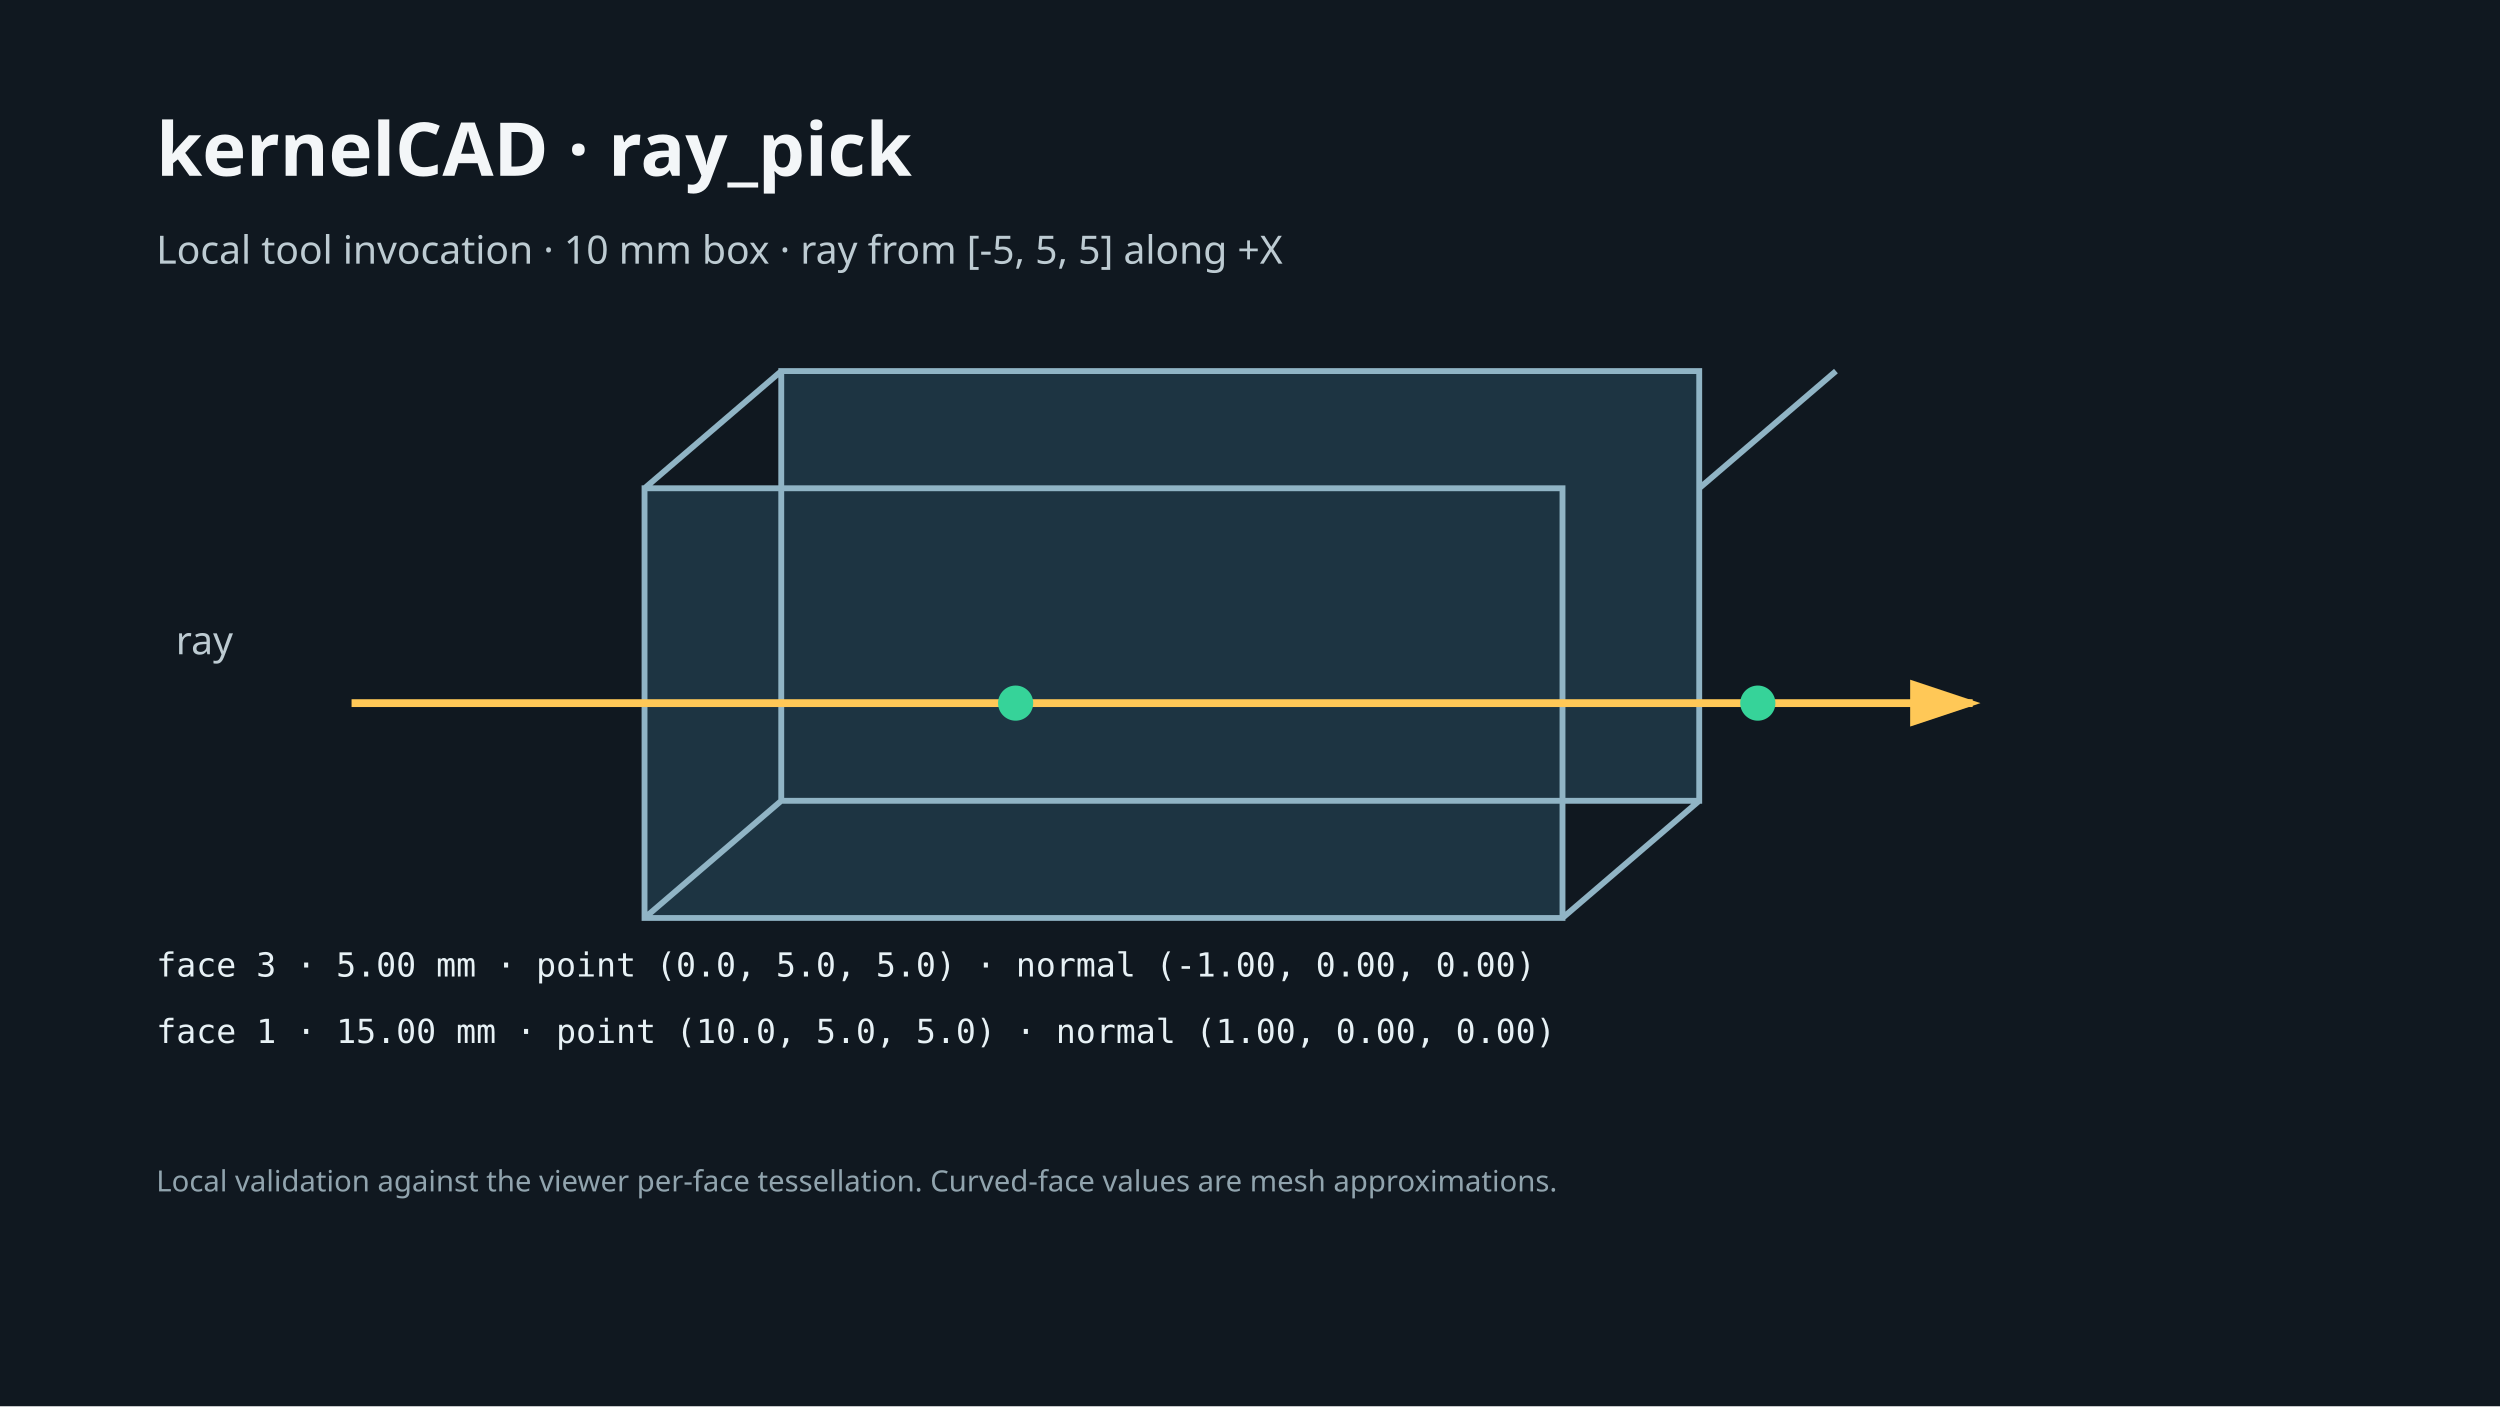
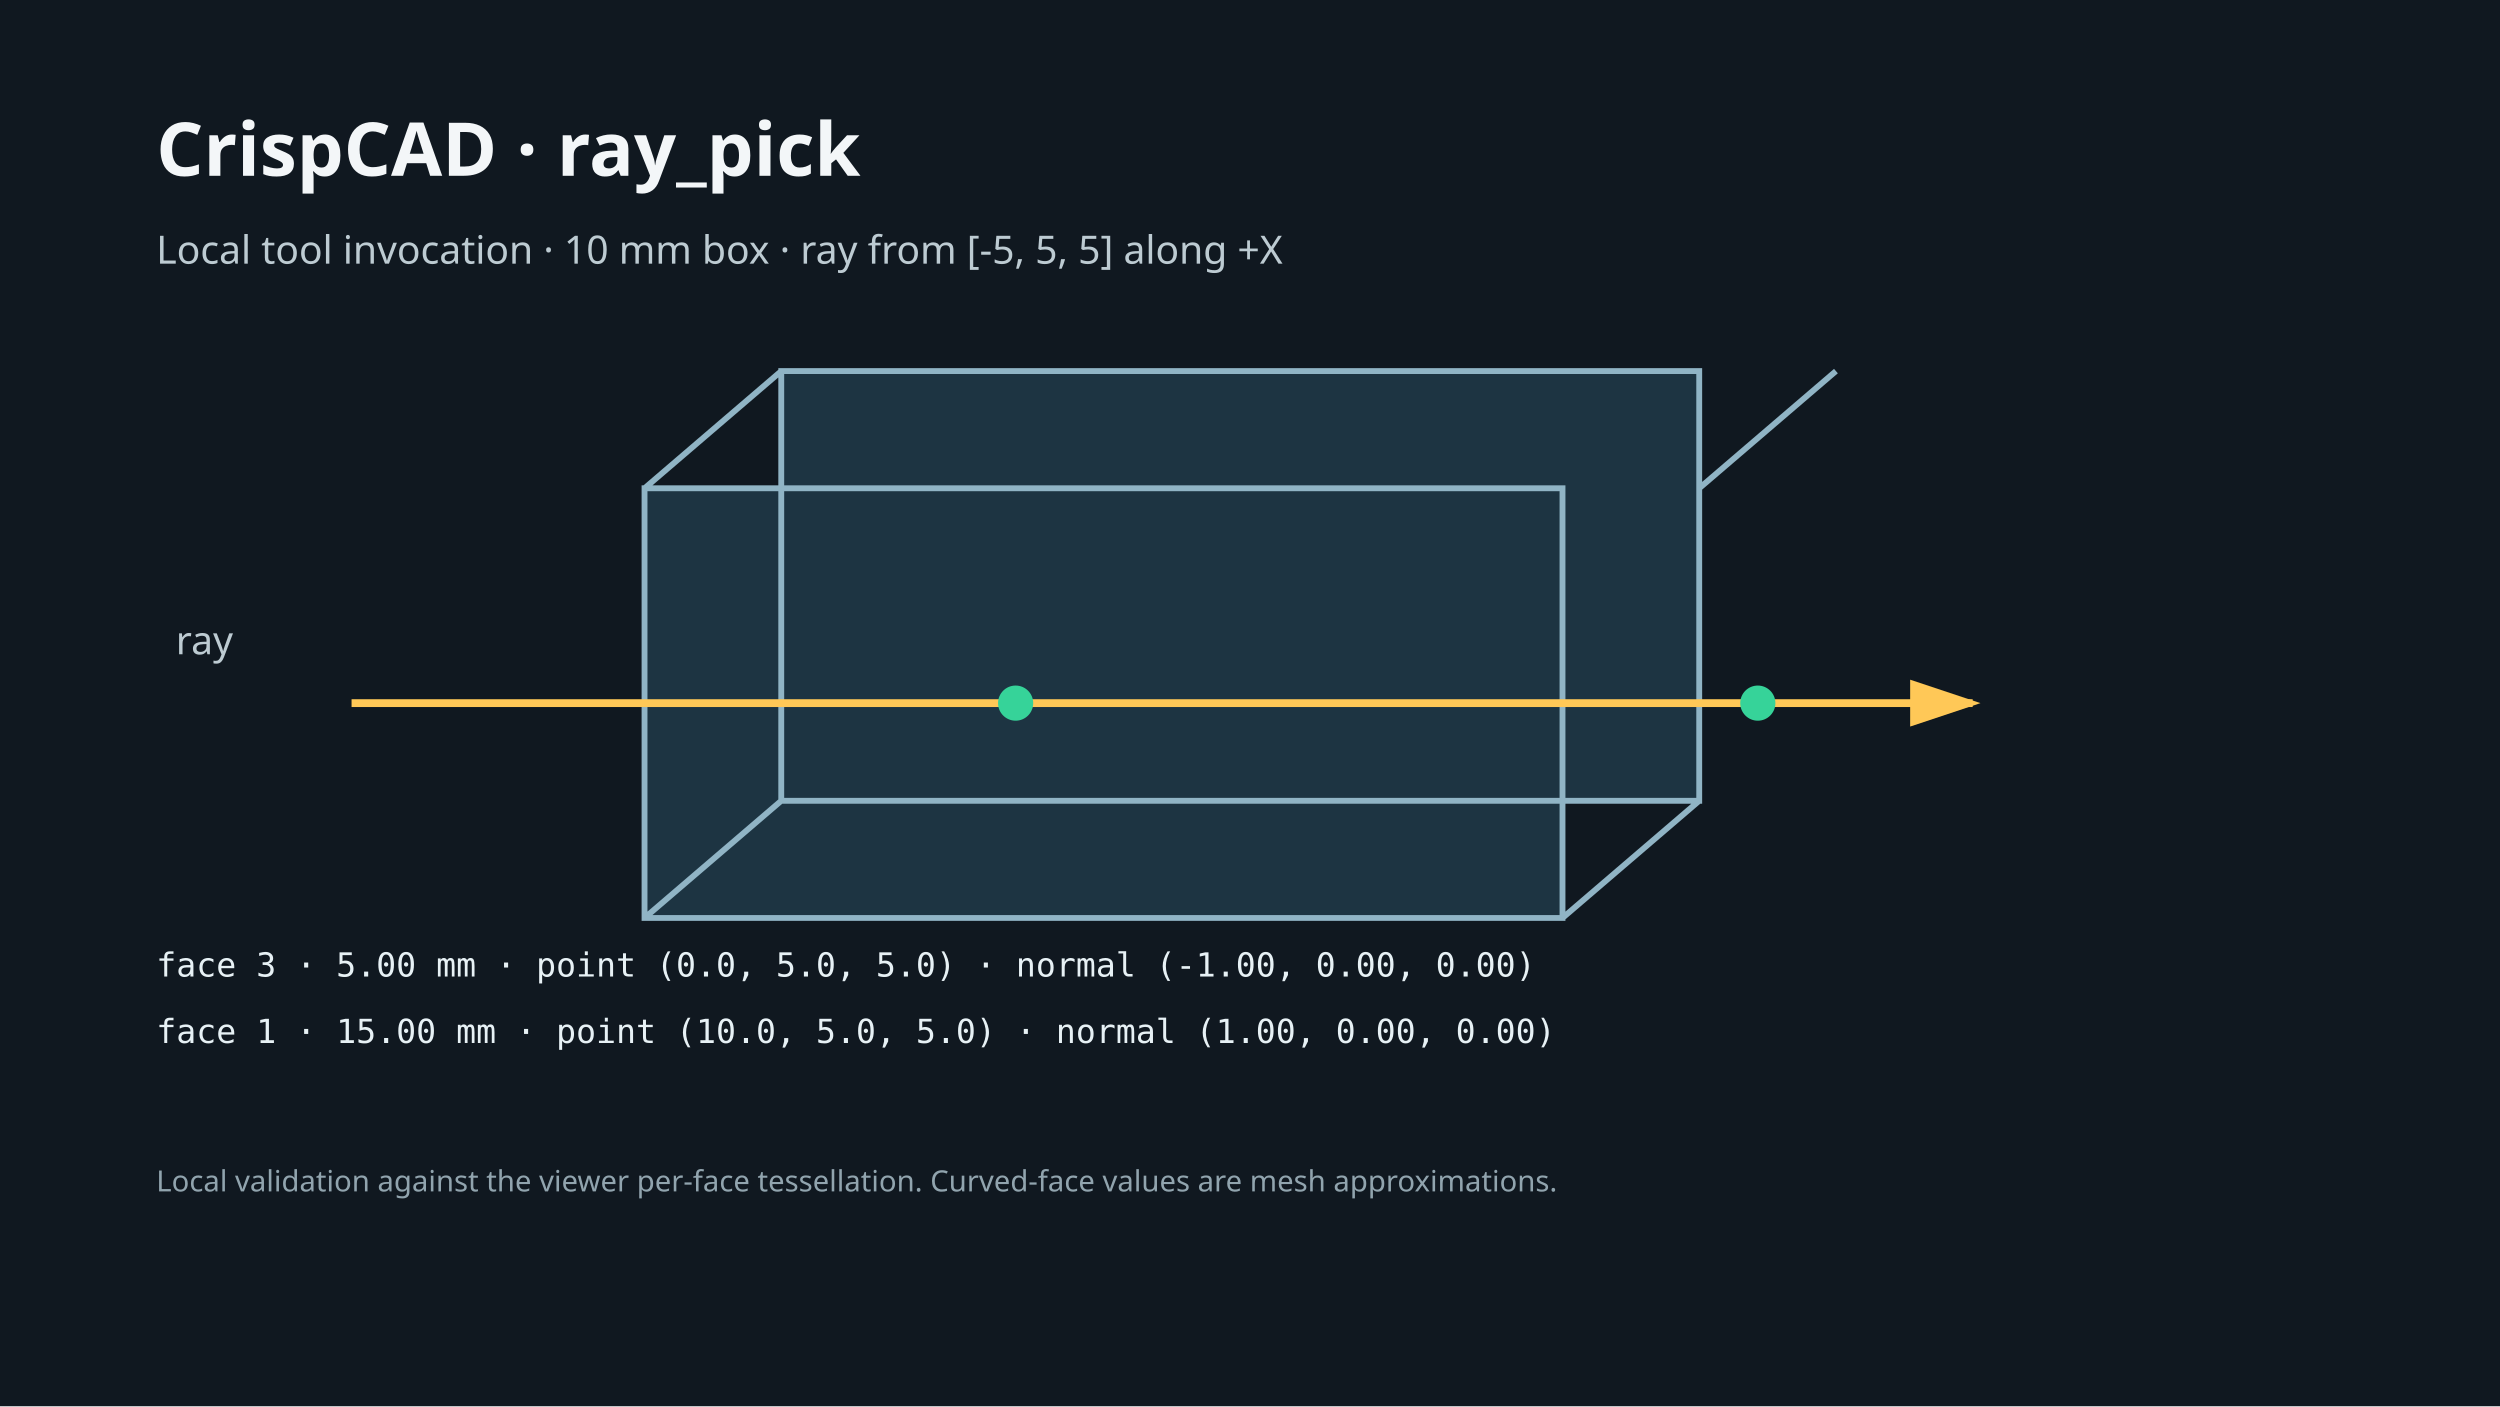
<svg xmlns="http://www.w3.org/2000/svg" width="1280" height="720" viewBox="0 0 1280 720">
  <rect width="1280" height="720" fill="#101820" />
-   <text x="80" y="90" class="title">kernelCAD · ray_pick</text>
+   <text x="80" y="90" class="title">CrispCAD · ray_pick</text>
  <text x="80" y="135" class="sub">Local tool invocation · 10 mm box · ray from [-5, 5, 5] along +X</text>
  <path d="M330 250h470v220H330z M400 190h470v220H400z M330 250l70-60m470 60 70-60M800 470l70-60M330 470l70-60" fill="#1d3442" stroke="#90b4c5" stroke-width="3" />
  <path d="M180 360H1010" stroke="#ffc857" stroke-width="4" marker-end="url(#arrow)" />
  <text x="90" y="335" class="sub">ray</text>
  <circle cx="520" cy="360" r="9" fill="#36d399" />
  <text x="80" y="500" class="row">face 3 · 5.00 mm · point (0.0, 5.0, 5.0) · normal (-1.00, 0.00, 0.00)</text>
  <circle cx="900" cy="360" r="9" fill="#36d399" />
  <text x="80" y="534" class="row">face 1 · 15.00 mm · point (10.0, 5.0, 5.0) · normal (1.00, 0.00, 0.00)</text>
  <text x="80" y="610" class="foot">Local validation against the viewer per-face tessellation. Curved-face values are mesh approximations.</text>
  <defs>
    <marker id="arrow" markerWidth="10" markerHeight="10" refX="8" refY="3" orient="auto">
      <path d="M0,0 L0,6 L9,3 z" fill="#ffc857" />
    </marker>
  </defs>
  <style>.title{font:700 38px sans-serif;fill:#f3f6f8}.sub{font:20px sans-serif;fill:#bdcbd2}.row{font:17px monospace;fill:#e7f1f5}.foot{font:15px sans-serif;fill:#91a4ae}</style>
</svg>
